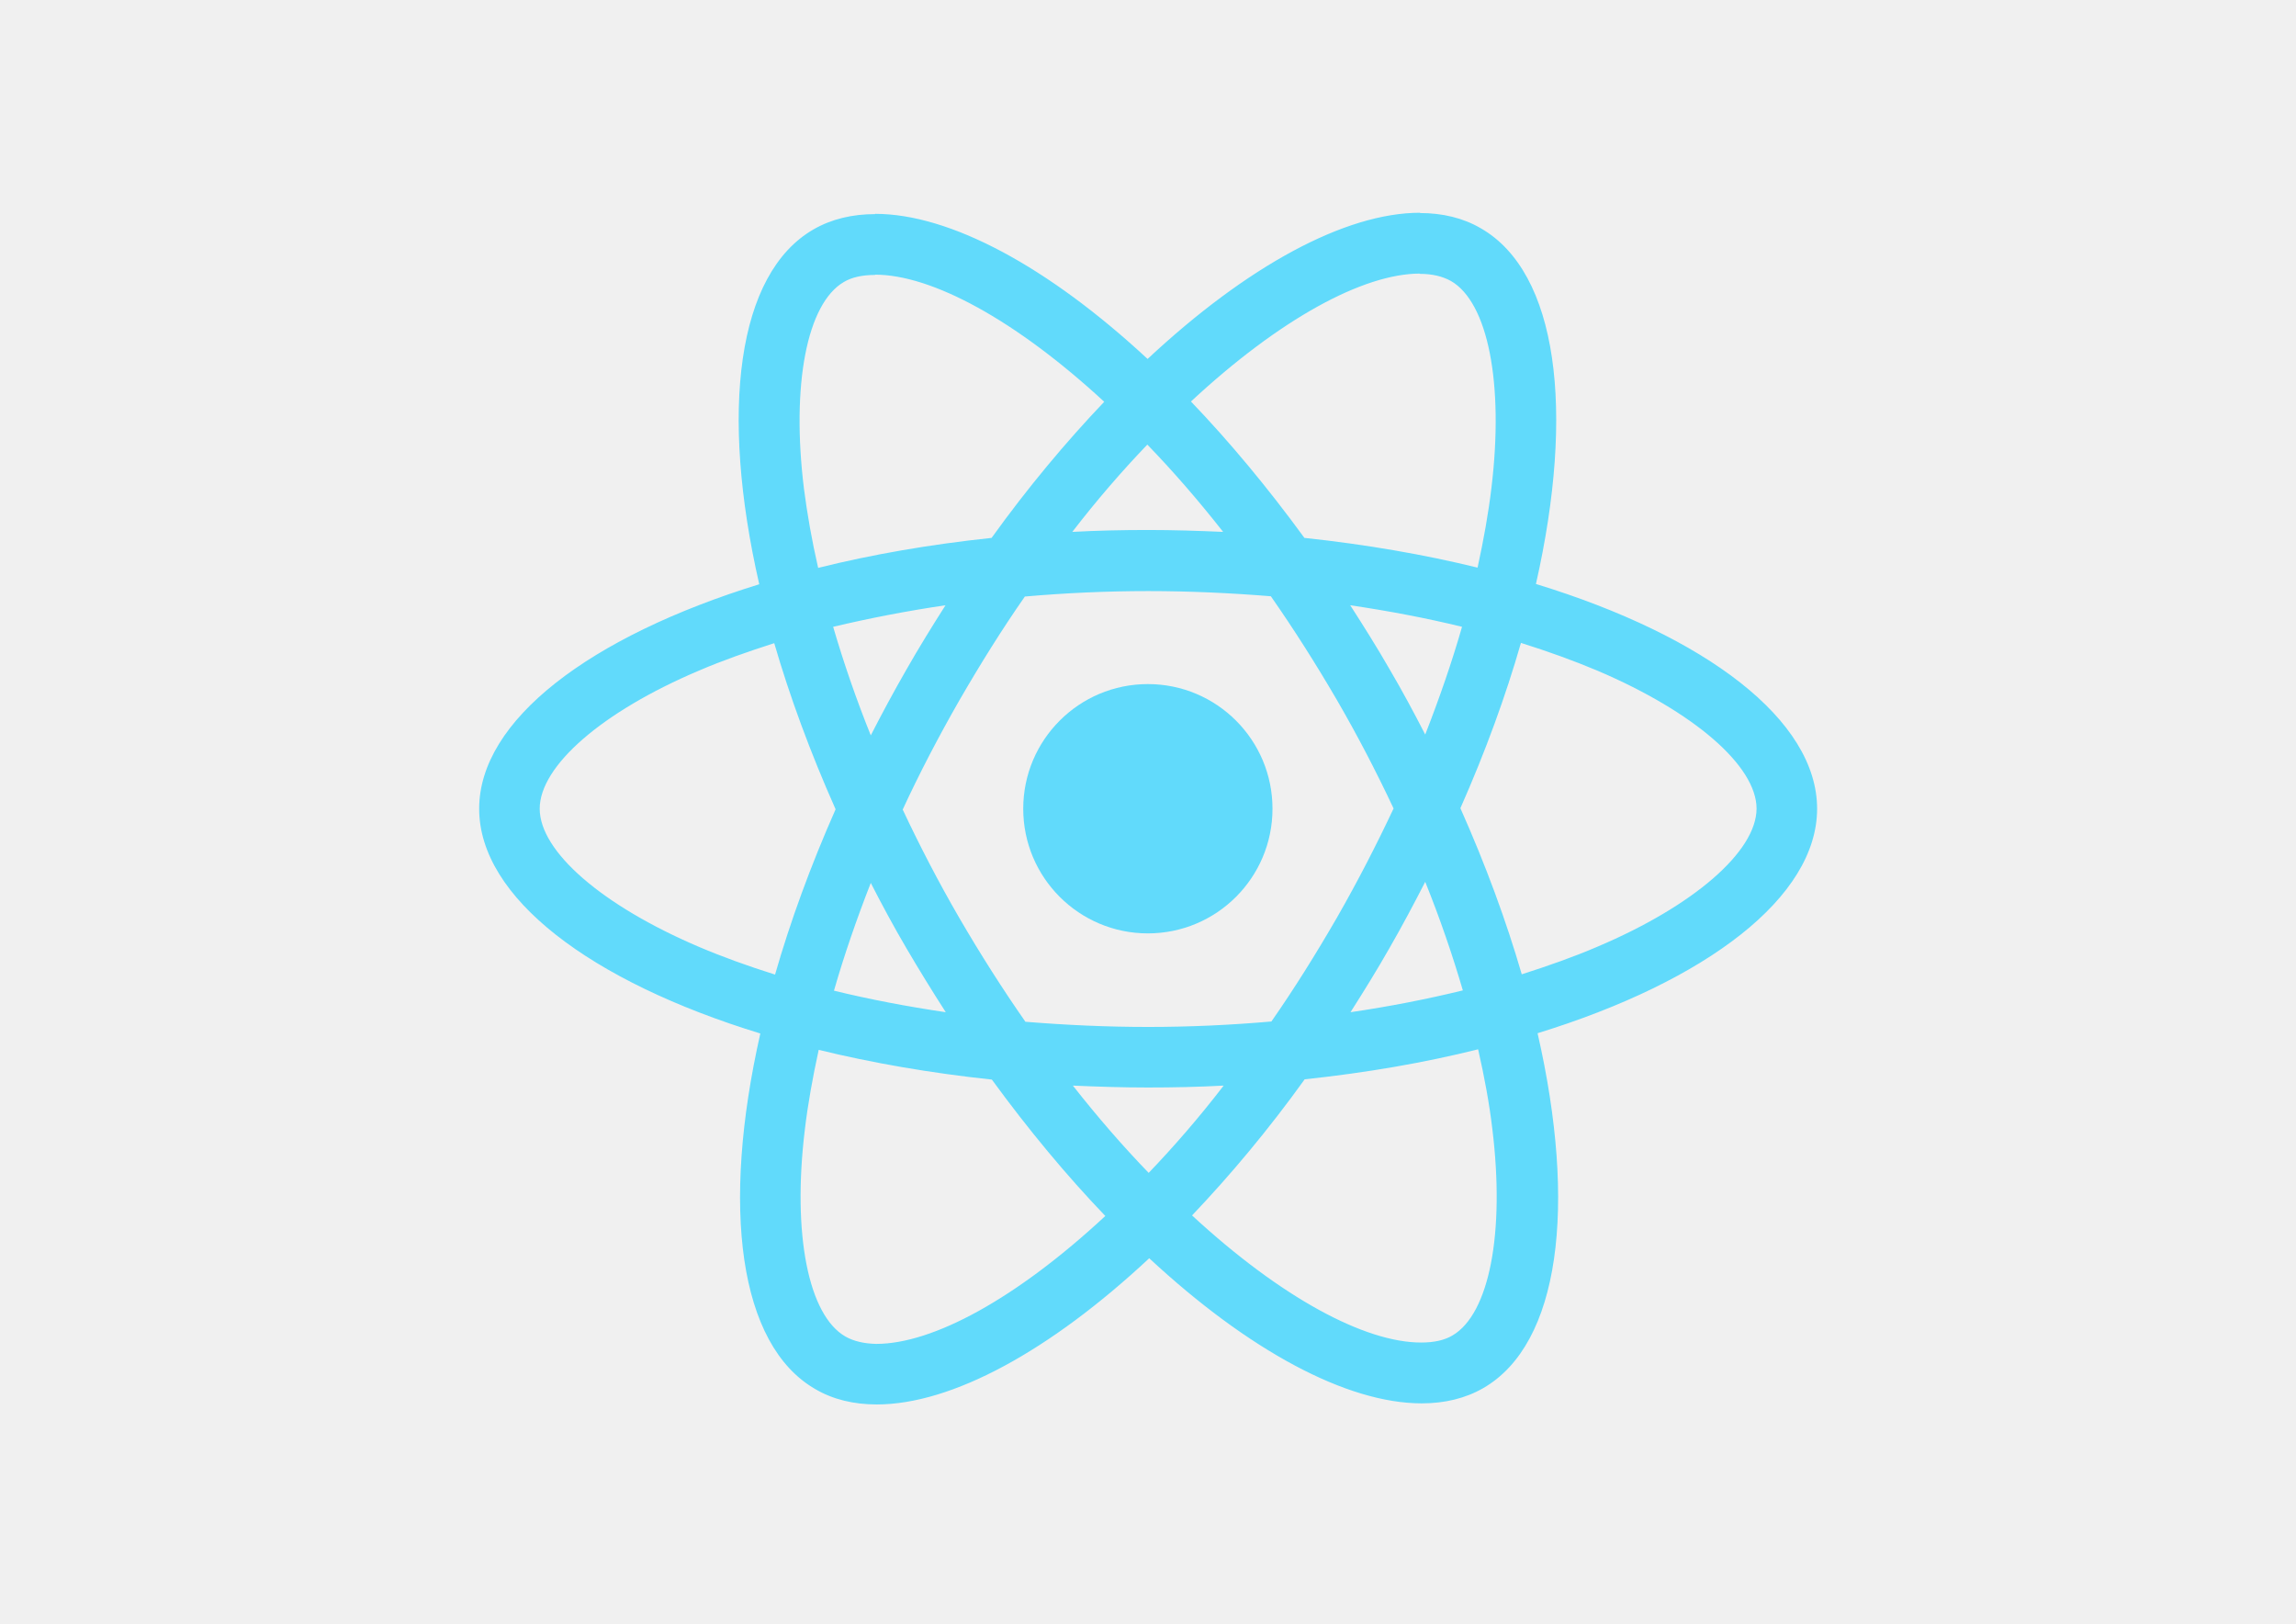
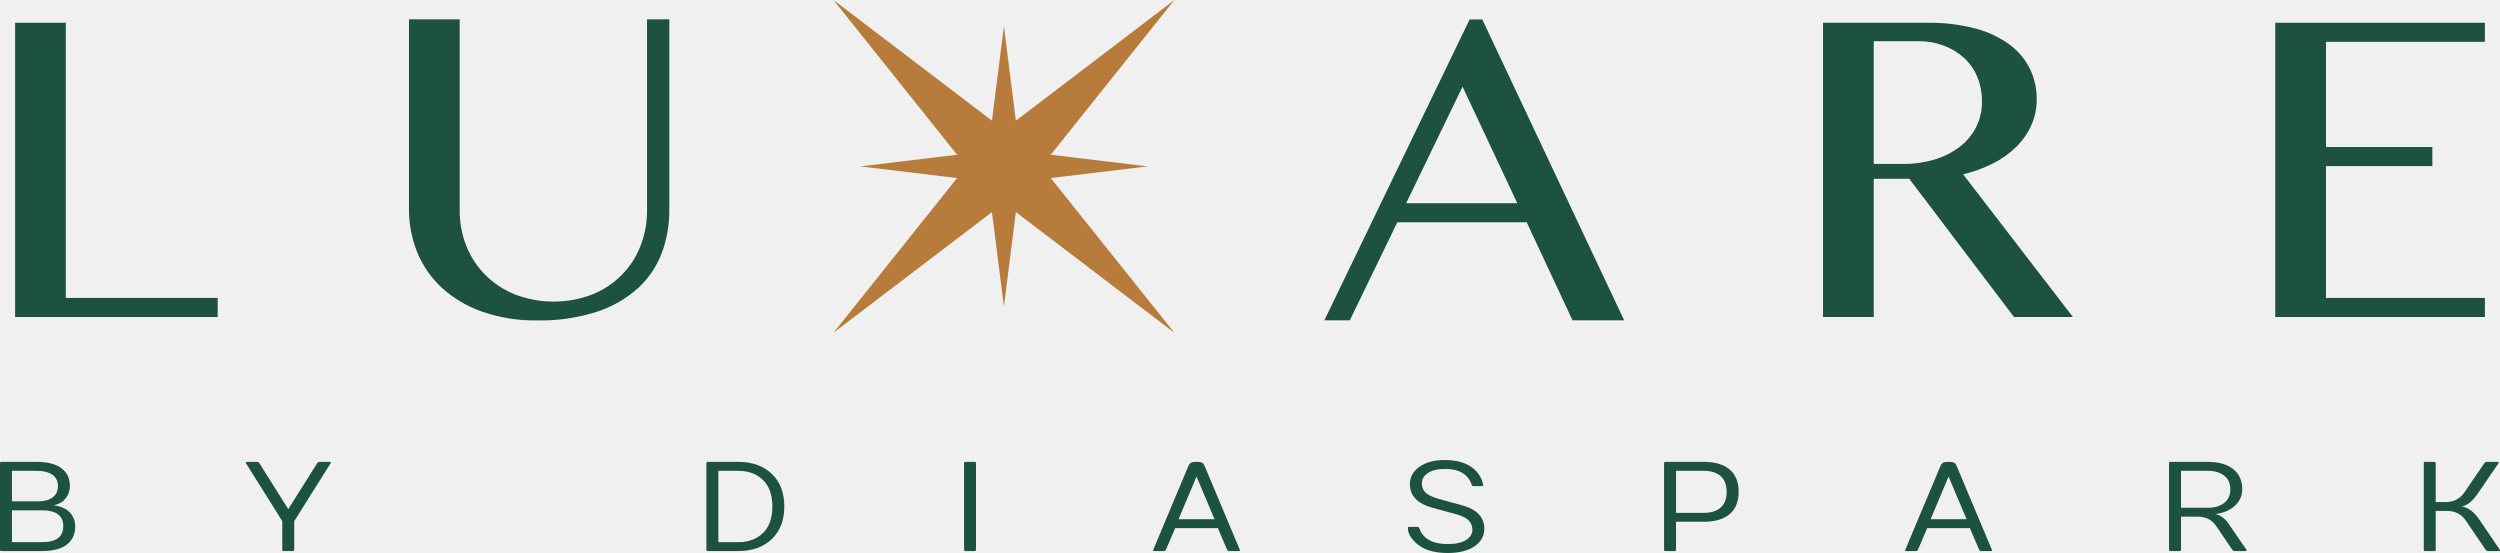
- <svg xmlns="http://www.w3.org/2000/svg" viewBox="0 0 841.9 595.3">
-   <g fill="#61DAFB">
-     <path d="M666.3 296.5c0-32.5-40.7-63.3-103.1-82.4 14.4-63.6 8-114.2-20.2-130.4-6.5-3.8-14.1-5.6-22.4-5.6v22.3c4.6 0 8.3.9 11.4 2.6 13.6 7.8 19.5 37.5 14.9 75.7-1.1 9.4-2.9 19.3-5.1 29.4-19.6-4.8-41-8.5-63.5-10.9-13.5-18.5-27.5-35.3-41.6-50 32.6-30.3 63.2-46.9 84-46.9V78c-27.5 0-63.5 19.6-99.9 53.6-36.4-33.8-72.4-53.2-99.9-53.2v22.3c20.7 0 51.4 16.5 84 46.6-14 14.7-28 31.4-41.3 49.9-22.6 2.4-44 6.1-63.6 11-2.3-10-4-19.7-5.2-29-4.7-38.2 1.1-67.9 14.6-75.8 3-1.8 6.9-2.6 11.5-2.6V78.5c-8.4 0-16 1.8-22.6 5.6-28.1 16.2-34.4 66.7-19.9 130.1-62.2 19.2-102.7 49.9-102.7 82.3 0 32.5 40.7 63.3 103.1 82.4-14.4 63.6-8 114.2 20.2 130.4 6.5 3.8 14.1 5.6 22.5 5.6 27.5 0 63.5-19.6 99.9-53.6 36.4 33.8 72.4 53.2 99.9 53.2 8.4 0 16-1.8 22.6-5.6 28.1-16.2 34.4-66.7 19.9-130.1 62-19.1 102.5-49.9 102.5-82.3zm-130.2-66.7c-3.7 12.9-8.3 26.2-13.5 39.5-4.1-8-8.4-16-13.1-24-4.6-8-9.5-15.8-14.4-23.4 14.2 2.1 27.9 4.7 41 7.9zm-45.8 106.5c-7.8 13.5-15.8 26.3-24.1 38.2-14.9 1.3-30 2-45.2 2-15.1 0-30.2-.7-45-1.9-8.3-11.9-16.4-24.6-24.2-38-7.6-13.1-14.5-26.4-20.8-39.8 6.2-13.4 13.2-26.8 20.7-39.9 7.8-13.5 15.8-26.3 24.1-38.2 14.9-1.3 30-2 45.2-2 15.1 0 30.2.7 45 1.9 8.3 11.9 16.4 24.6 24.2 38 7.6 13.1 14.5 26.4 20.8 39.8-6.3 13.4-13.2 26.8-20.7 39.9zm32.3-13c5.4 13.4 10 26.8 13.8 39.8-13.1 3.2-26.9 5.9-41.2 8 4.9-7.7 9.8-15.6 14.4-23.7 4.6-8 8.9-16.1 13-24.1zM421.2 430c-9.3-9.6-18.6-20.3-27.8-32 9 .4 18.2.7 27.5.7 9.4 0 18.7-.2 27.8-.7-9 11.7-18.3 22.4-27.5 32zm-74.4-58.9c-14.2-2.1-27.9-4.7-41-7.9 3.7-12.9 8.3-26.2 13.5-39.5 4.1 8 8.4 16 13.1 24 4.7 8 9.5 15.8 14.4 23.4zM420.7 163c9.3 9.6 18.6 20.3 27.8 32-9-.4-18.2-.7-27.5-.7-9.4 0-18.7.2-27.8.7 9-11.7 18.3-22.4 27.5-32zm-74 58.9c-4.9 7.7-9.8 15.6-14.4 23.7-4.6 8-8.9 16-13 24-5.4-13.4-10-26.8-13.8-39.8 13.1-3.1 26.9-5.8 41.2-7.9zm-90.5 125.2c-35.4-15.1-58.3-34.9-58.3-50.6 0-15.7 22.9-35.6 58.3-50.6 8.6-3.7 18-7 27.7-10.1 5.7 19.6 13.2 40 22.5 60.9-9.2 20.8-16.6 41.1-22.2 60.6-9.9-3.1-19.3-6.5-28-10.2zM310 490c-13.6-7.8-19.5-37.5-14.9-75.7 1.1-9.4 2.9-19.3 5.1-29.4 19.6 4.8 41 8.5 63.5 10.9 13.5 18.5 27.5 35.3 41.6 50-32.6 30.3-63.2 46.9-84 46.9-4.5-.1-8.3-1-11.3-2.7zm237.2-76.2c4.7 38.2-1.1 67.9-14.6 75.8-3 1.8-6.9 2.6-11.5 2.6-20.7 0-51.4-16.5-84-46.6 14-14.7 28-31.4 41.3-49.9 22.6-2.4 44-6.1 63.6-11 2.3 10.1 4.1 19.8 5.2 29.1zm38.5-66.7c-8.6 3.7-18 7-27.7 10.1-5.7-19.6-13.2-40-22.5-60.9 9.2-20.8 16.6-41.1 22.2-60.6 9.9 3.1 19.3 6.5 28.1 10.2 35.4 15.1 58.3 34.9 58.3 50.6-.1 15.7-23 35.6-58.4 50.6zM320.8 78.4z" />
-     <circle cx="420.9" cy="296.5" r="45.7" />
-     <path d="M520.5 78.1z" />
+ <svg xmlns="http://www.w3.org/2000/svg" width="217" height="48" viewBox="0 0 217 48" fill="none">
+   <g clip-path="url(#clip0_1604_3265)">
+     <path d="M5.713 1.975H1.312V27.517H18.895V25.861H5.713V1.975Z" fill="#1D5242" />
+     <path d="M56.162 18.262C56.17 19.311 55.979 20.353 55.599 21.334C54.869 23.245 53.357 24.773 51.426 25.553C49.261 26.387 46.852 26.387 44.686 25.553C42.745 24.774 41.221 23.248 40.473 21.334C40.087 20.354 39.893 19.312 39.901 18.262V1.677H35.5V18.147C35.492 19.434 35.736 20.71 36.221 21.907C36.693 23.071 37.42 24.12 38.352 24.98C39.361 25.894 40.549 26.598 41.845 27.051C43.38 27.582 45.001 27.84 46.63 27.812C48.398 27.851 50.16 27.593 51.839 27.051C53.163 26.616 54.377 25.914 55.403 24.989C56.315 24.146 57.013 23.108 57.445 21.956C57.884 20.77 58.104 19.518 58.096 18.258V1.677H56.162V18.263L56.162 18.262Z" fill="#1D5242" />
+     <path d="M127.564 1.687L114.953 27.806H117.163L121.287 19.293H132.516L136.496 27.806H140.978L128.662 1.687H127.563H127.564ZM122.054 17.637L126.949 7.523L131.7 17.637H122.054Z" fill="#1D5242" />
+     <path d="M173 14.181C173.748 13.807 174.431 13.32 175.023 12.737C175.571 12.194 176.013 11.556 176.326 10.857C176.637 10.153 176.795 9.392 176.789 8.624C176.798 7.701 176.592 6.789 176.186 5.956C175.771 5.124 175.159 4.401 174.4 3.846C173.512 3.209 172.507 2.741 171.441 2.468C170.095 2.12 168.708 1.955 167.316 1.976H158.238V27.518H162.64V15.518H165.722L174.819 27.518H179.931L170.399 15.133C171.302 14.918 172.175 14.598 173 14.181ZM167.917 13.845C167.032 14.11 166.111 14.239 165.185 14.23H162.64V3.577H166.506C167.265 3.569 168.018 3.7 168.727 3.963C169.378 4.204 169.975 4.566 170.484 5.031C170.982 5.494 171.372 6.055 171.628 6.678C171.904 7.352 172.041 8.072 172.033 8.797C172.064 10.343 171.343 11.812 170.089 12.755C169.439 13.244 168.703 13.613 167.917 13.846V13.845Z" fill="#1D5242" />
+     <path d="M215.687 3.632V1.975H197.492V27.517H215.687V25.861H201.893V14.419H211.129V12.762H201.893V3.632H215.687Z" fill="#1D5242" />
+     <path d="M90.397 14.443L101.937 0L87.14 11.264L72.344 0L83.884 14.443L72.344 28.885L87.14 17.621L101.937 28.885L90.397 14.443Z" fill="#B77C3C" />
+     <path d="M88.51 15.781L99.602 14.443L88.51 13.104L87.139 2.277L85.768 13.104L74.676 14.443L85.768 15.781L87.139 26.607L88.51 15.781Z" fill="#B77C3C" />
+     <path d="M0 47.724V40.204C0 40.127 0.038 40.09 0.113 40.09H3.178C4.118 40.09 4.834 40.272 5.327 40.638C5.82 41.003 6.068 41.522 6.068 42.196C6.068 42.584 5.952 42.932 5.72 43.237C5.489 43.544 5.142 43.749 4.679 43.853C5.311 43.954 5.778 44.17 6.078 44.504C6.379 44.836 6.53 45.228 6.53 45.677C6.53 46.368 6.286 46.901 5.796 47.272C5.307 47.645 4.589 47.831 3.641 47.831H0.113C0.038 47.831 0 47.795 0 47.724ZM1.038 43.517H3.291C3.825 43.517 4.248 43.406 4.56 43.18C4.872 42.956 5.029 42.626 5.029 42.193C5.029 41.76 4.867 41.43 4.544 41.204C4.22 40.98 3.765 40.867 3.178 40.867H1.038V43.517ZM5.492 45.677C5.492 44.757 4.875 44.295 3.641 44.295H1.039V47.059H3.641C4.875 47.059 5.492 46.599 5.492 45.676V45.677Z" fill="#1D5242" />
+     <path d="M28.605 40.09C28.683 40.09 28.723 40.118 28.723 40.171C28.723 40.186 28.715 40.197 28.7 40.204L25.54 45.235V47.724C25.54 47.795 25.502 47.831 25.427 47.831H24.619C24.542 47.831 24.502 47.795 24.502 47.724V45.235L21.346 40.204C21.339 40.197 21.336 40.186 21.336 40.171V40.139C21.359 40.106 21.391 40.09 21.436 40.09H22.284C22.384 40.09 22.462 40.127 22.515 40.204L25.02 44.193L27.531 40.204C27.584 40.127 27.661 40.09 27.763 40.09H28.605V40.09Z" fill="#1D5242" />
+     <path d="M61.316 47.724V40.204C61.316 40.132 61.354 40.094 61.429 40.09H64.088C65.288 40.09 66.252 40.434 66.983 41.124C67.713 41.813 68.079 42.759 68.079 43.961C68.079 45.163 67.713 46.108 66.986 46.797C66.257 47.487 65.292 47.831 64.088 47.831H61.429C61.354 47.831 61.316 47.795 61.316 47.724ZM62.355 47.059H64.088C64.964 47.059 65.675 46.797 66.221 46.269C66.767 45.742 67.04 44.973 67.04 43.964C67.04 42.955 66.768 42.186 66.224 41.658C65.681 41.132 64.968 40.868 64.088 40.868H62.355V47.059H62.355Z" fill="#1D5242" />
+     <path d="M83.68 47.724V40.204C83.68 40.127 83.717 40.09 83.793 40.09H84.605C84.68 40.09 84.718 40.127 84.718 40.204V47.724C84.718 47.795 84.68 47.831 84.605 47.831H83.793C83.717 47.831 83.68 47.795 83.68 47.724Z" fill="#1D5242" />
+     <path d="M100.1 47.723L103.164 40.424C103.258 40.205 103.431 40.093 103.683 40.09H104.033C104.289 40.09 104.462 40.202 104.552 40.424L107.617 47.723C107.627 47.745 107.633 47.762 107.633 47.771C107.633 47.812 107.596 47.831 107.521 47.831H106.692C106.615 47.831 106.558 47.795 106.516 47.723L105.709 45.84H102.007L101.2 47.723C101.162 47.795 101.103 47.831 101.026 47.831H100.195C100.124 47.831 100.087 47.812 100.087 47.771C100.083 47.762 100.087 47.745 100.1 47.723ZM102.3 45.067H105.421L103.858 41.364L102.3 45.067Z" fill="#1D5242" />
+     <path d="M122.203 45.829C122.203 45.764 122.243 45.733 122.321 45.733H123.05C123.118 45.733 123.164 45.769 123.192 45.841C123.514 46.763 124.338 47.224 125.662 47.224C126.354 47.224 126.885 47.105 127.251 46.87C127.619 46.633 127.802 46.342 127.802 45.993C127.802 45.644 127.686 45.362 127.454 45.147C127.223 44.933 126.861 44.76 126.368 44.627L124.343 44.076C123.033 43.716 122.379 43.034 122.379 42.029C122.379 41.411 122.653 40.906 123.205 40.515C123.756 40.125 124.494 39.93 125.42 39.93C126.345 39.93 127.093 40.119 127.663 40.5C128.233 40.879 128.592 41.401 128.738 42.063C128.753 42.153 128.713 42.197 128.619 42.197H127.891C127.823 42.197 127.776 42.159 127.751 42.084C127.426 41.163 126.657 40.702 125.442 40.702C124.803 40.702 124.305 40.82 123.95 41.055C123.593 41.291 123.417 41.586 123.417 41.94C123.417 42.294 123.532 42.575 123.763 42.78C123.995 42.985 124.36 43.158 124.862 43.298L126.887 43.855C128.189 44.207 128.839 44.889 128.839 45.9C128.839 46.526 128.556 47.032 127.99 47.42C127.423 47.806 126.647 48.001 125.662 48.001C124.676 48.001 123.891 47.811 123.304 47.433C123.011 47.246 122.754 47.007 122.533 46.718C122.313 46.428 122.203 46.131 122.203 45.829V45.829Z" fill="#1D5242" />
+     <path d="M144.441 47.724V40.204C144.441 40.132 144.479 40.094 144.554 40.09H147.908C148.87 40.09 149.612 40.312 150.134 40.753C150.654 41.197 150.915 41.841 150.915 42.689C150.915 43.538 150.654 44.182 150.134 44.624C149.612 45.067 148.87 45.288 147.908 45.288H145.48V47.723C145.48 47.795 145.442 47.831 145.367 47.831H144.554C144.479 47.831 144.441 47.795 144.441 47.723V47.724ZM145.48 44.517H147.908C148.517 44.517 148.996 44.366 149.346 44.063C149.696 43.761 149.872 43.304 149.872 42.692C149.872 42.081 149.696 41.623 149.346 41.321C148.996 41.019 148.517 40.868 147.908 40.868H145.48V44.517Z" fill="#1D5242" />
+     <path d="M165.377 47.725L168.441 40.426C168.535 40.207 168.708 40.095 168.96 40.092H169.31C169.566 40.092 169.739 40.203 169.83 40.426L172.895 47.725C172.905 47.747 172.911 47.764 172.911 47.773C172.911 47.814 172.873 47.833 172.798 47.833H171.969C171.893 47.833 171.835 47.797 171.793 47.725L170.986 45.842H167.284L166.477 47.725C166.44 47.797 166.381 47.833 166.303 47.833H165.473C165.401 47.833 165.365 47.814 165.365 47.773C165.361 47.764 165.365 47.747 165.377 47.725ZM167.577 45.069H170.699L169.135 41.366L167.577 45.069Z" fill="#1D5242" />
+     <path d="M188.273 47.724V40.204C188.273 40.132 188.311 40.094 188.386 40.09H191.627C192.575 40.09 193.311 40.298 193.839 40.716C194.365 41.133 194.629 41.719 194.629 42.471C194.629 43.011 194.426 43.476 194.022 43.869C193.617 44.261 193.05 44.513 192.32 44.624C192.535 44.675 192.728 44.765 192.901 44.894C193.074 45.023 193.199 45.136 193.277 45.231C193.354 45.327 193.458 45.476 193.591 45.676L194.978 47.696C194.997 47.725 195.007 47.754 195.007 47.785C195.007 47.815 194.965 47.831 194.883 47.831H193.934C193.874 47.831 193.818 47.795 193.765 47.723L192.377 45.676C192.008 45.123 191.469 44.846 190.757 44.846H189.312V47.723C189.312 47.795 189.274 47.831 189.199 47.831H188.386C188.311 47.831 188.273 47.795 188.273 47.723V47.724ZM189.312 44.074H191.627C192.22 44.074 192.697 43.936 193.054 43.659C193.412 43.382 193.591 42.985 193.591 42.468C193.591 41.95 193.411 41.556 193.052 41.28C192.692 41.005 192.216 40.867 191.627 40.867H189.312V44.074V44.074Z" fill="#1D5242" />
+     <path d="M210.383 47.724V40.204C210.383 40.132 210.42 40.094 210.496 40.09H211.308C211.384 40.09 211.421 40.127 211.421 40.204V43.578H212.292C212.983 43.578 213.52 43.3 213.904 42.746L215.642 40.204C215.695 40.132 215.752 40.094 215.813 40.09H216.761C216.884 40.09 216.917 40.135 216.856 40.225L215.062 42.854C214.614 43.509 214.151 43.878 213.673 43.961C214.226 44.044 214.729 44.412 215.181 45.067L216.969 47.697C216.988 47.726 216.998 47.755 217.001 47.785C217.002 47.816 216.962 47.831 216.879 47.831H215.931C215.871 47.831 215.813 47.795 215.755 47.723L214.023 45.175C213.639 44.621 213.099 44.346 212.404 44.35H211.421V47.723C211.421 47.795 211.384 47.831 211.308 47.831H210.496C210.42 47.831 210.383 47.795 210.383 47.723V47.724Z" fill="#1D5242" />
  </g>
+   <defs>
+     <clipPath id="clip0_1604_3265">
+       <rect width="217" height="48" fill="white" />
+     </clipPath>
+   </defs>
</svg>
